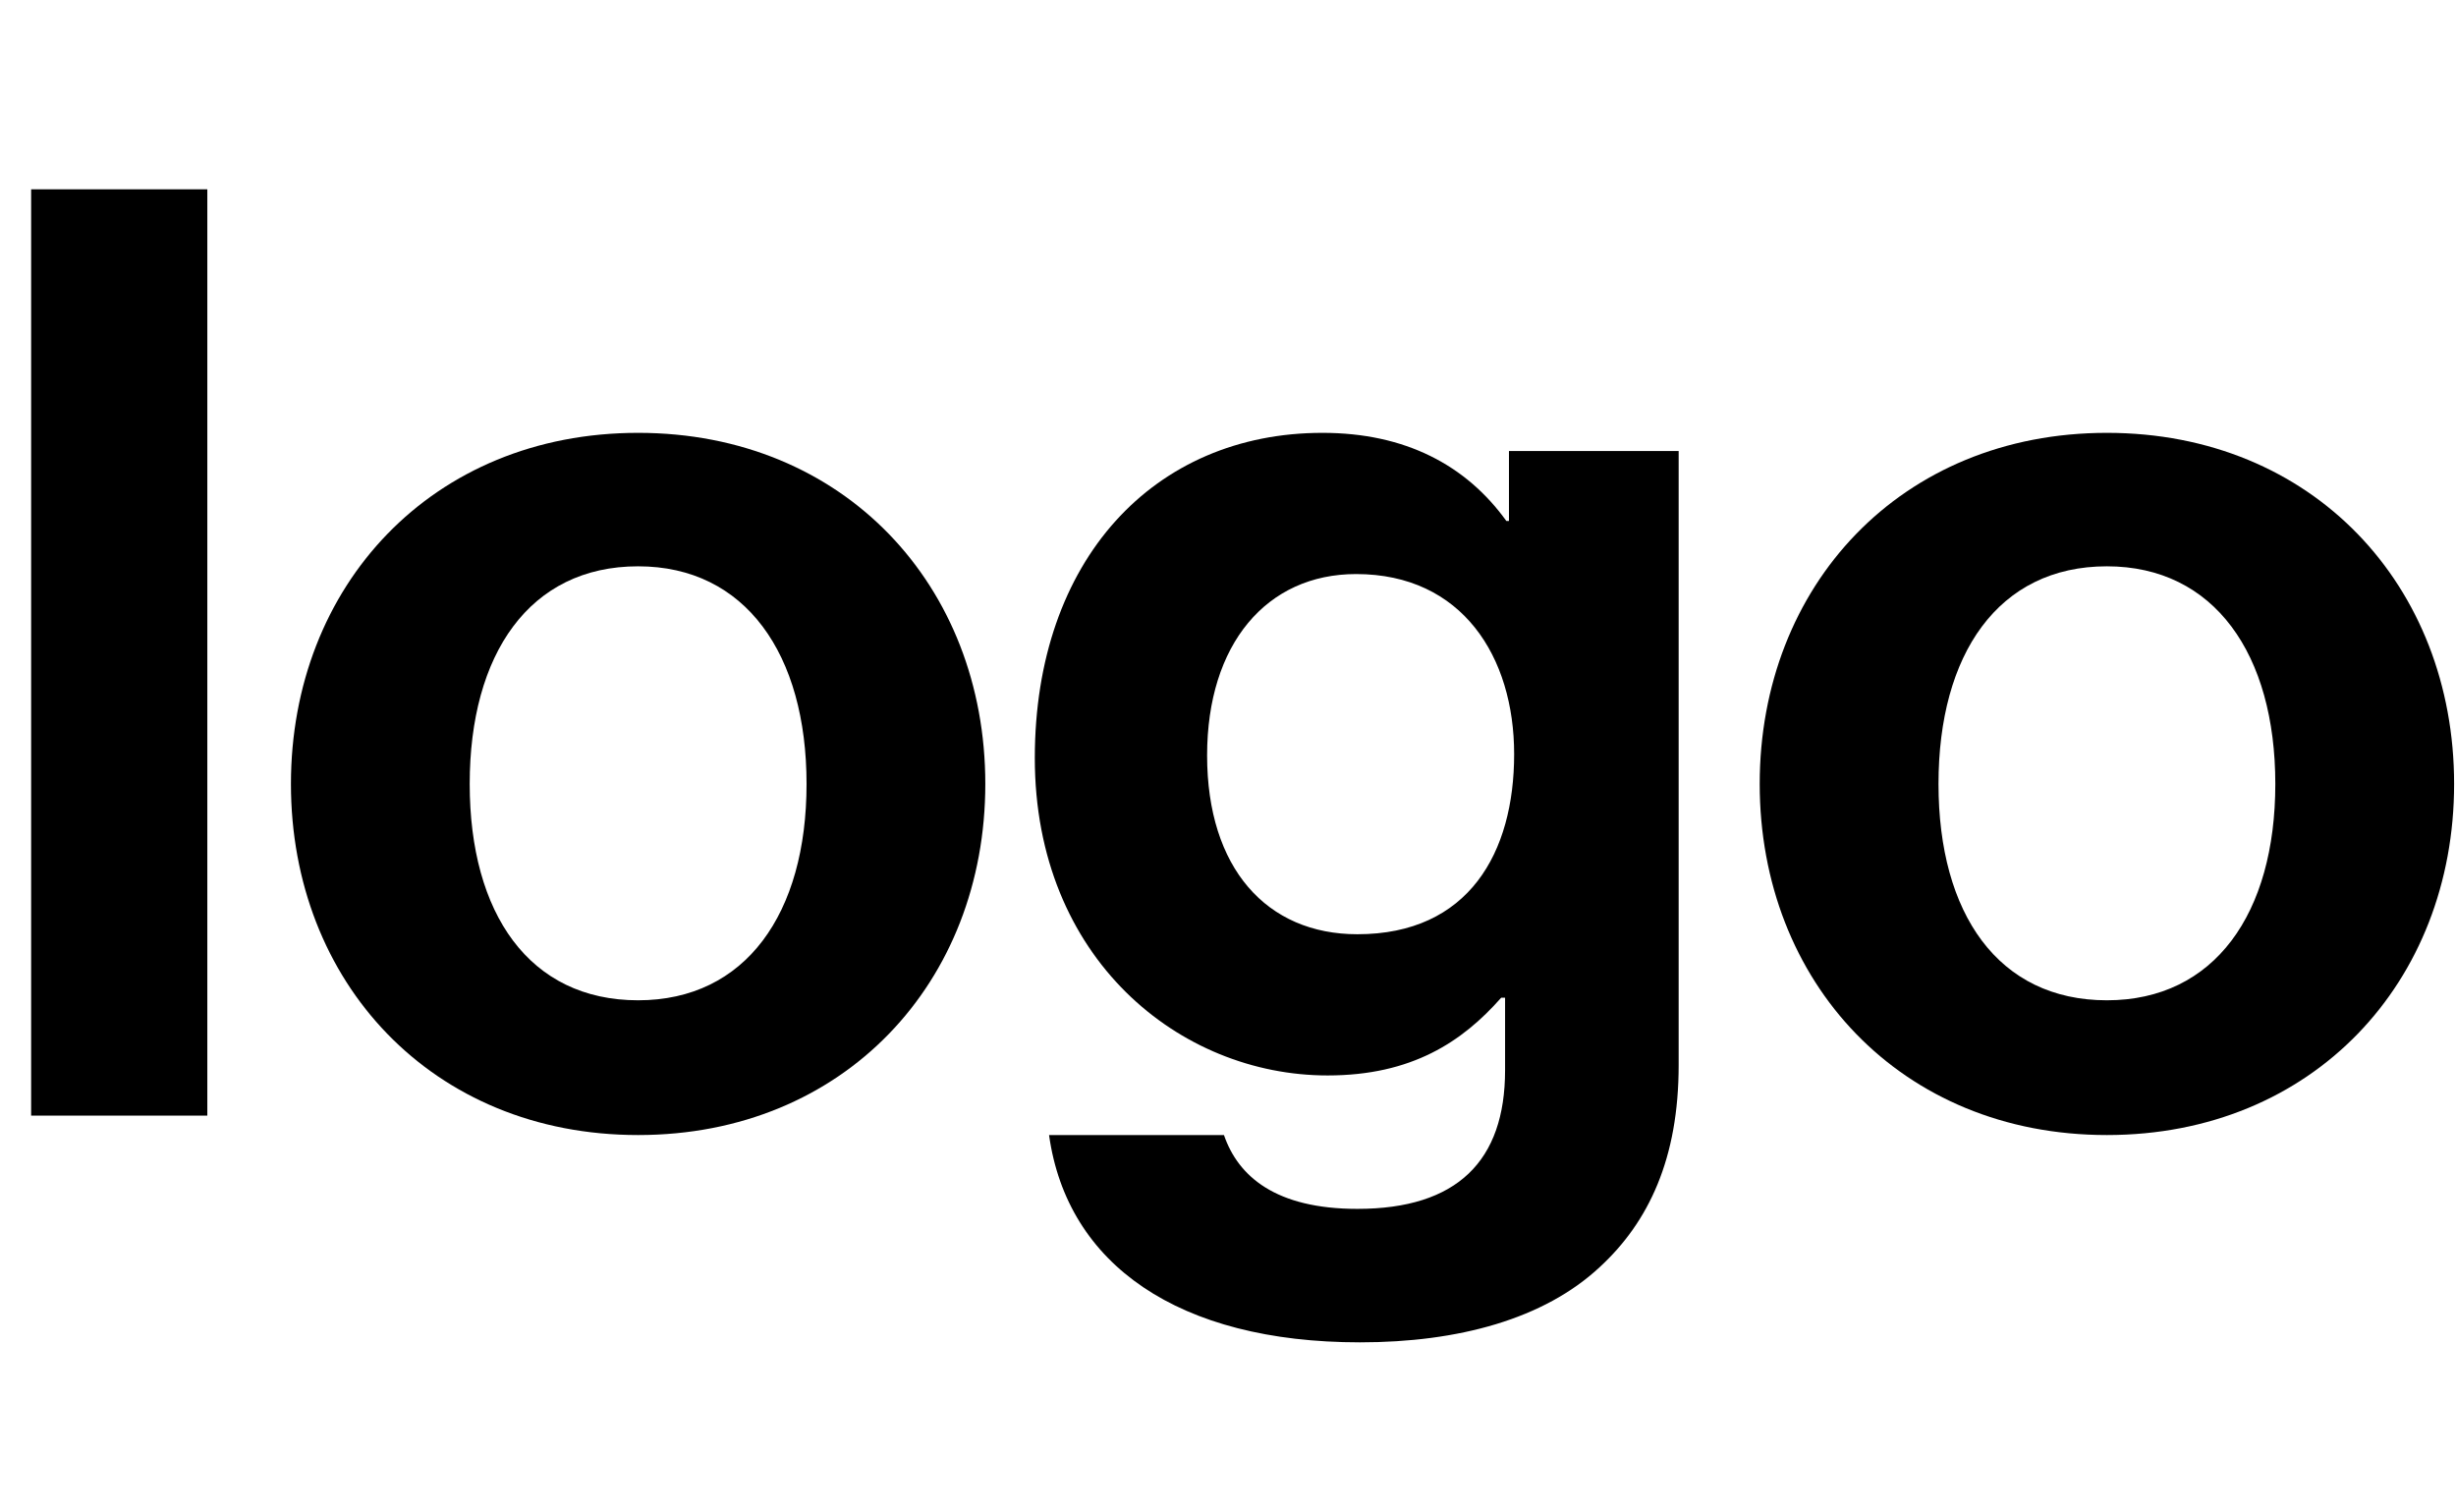
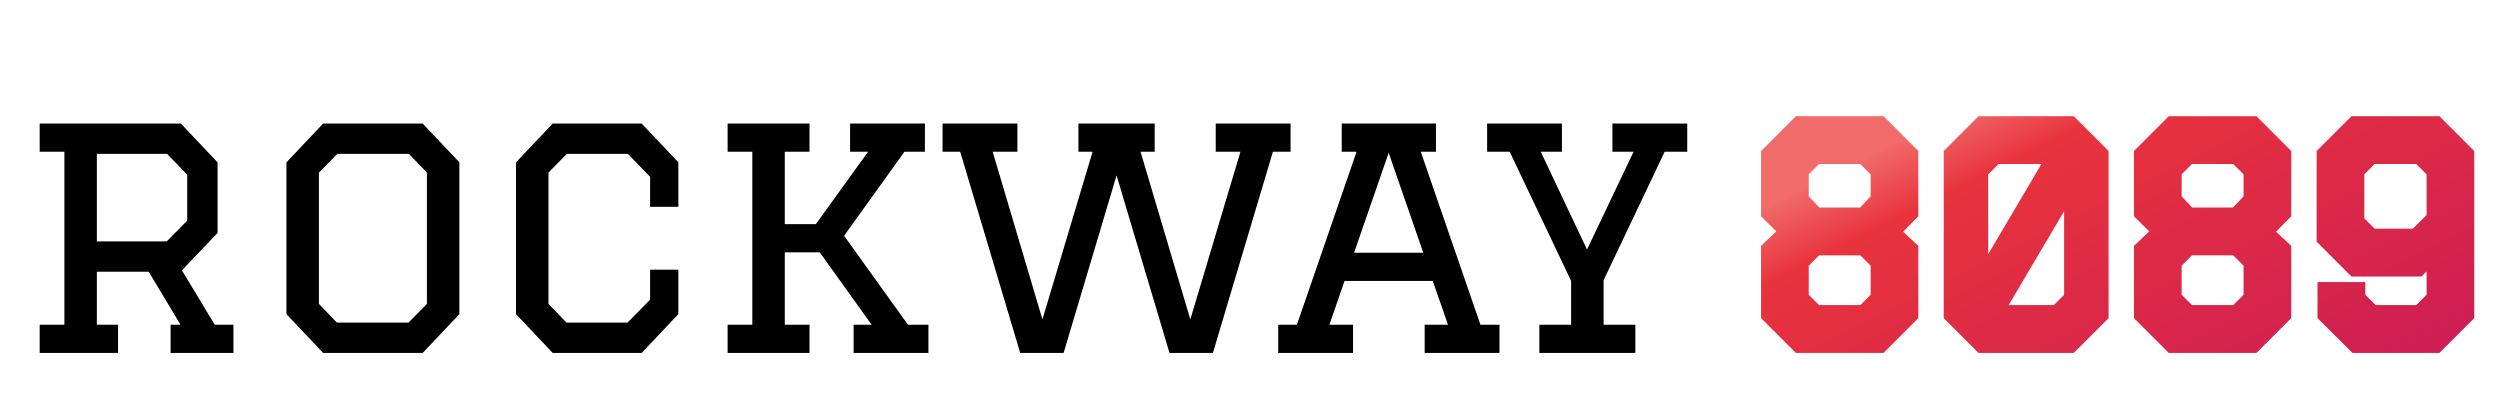
- <svg xmlns="http://www.w3.org/2000/svg" width="65" height="40" viewBox="0 0 65 40" fill="#000">
-   <path d="M0.824 29.524H5.487V5.01H0.824V29.524Z" />
-   <path d="M16.888 30.038C22.34 30.038 26.077 25.992 26.077 20.747C26.077 15.501 22.34 11.455 16.888 11.455C11.437 11.455 7.7 15.501 7.7 20.747C7.7 25.992 11.437 30.038 16.888 30.038ZM16.888 26.472C14.008 26.472 12.431 24.175 12.431 20.747C12.431 17.318 14.008 14.987 16.888 14.987C19.734 14.987 21.346 17.318 21.346 20.747C21.346 24.175 19.734 26.472 16.888 26.472Z" />
-   <path d="M35.993 35.524C38.599 35.524 40.862 34.907 42.336 33.535C43.639 32.335 44.427 30.655 44.427 28.187V11.935H39.936V13.787H39.867C38.804 12.312 37.193 11.455 34.999 11.455C30.542 11.455 27.387 14.815 27.387 20.061C27.387 25.375 31.227 28.461 35.136 28.461C37.364 28.461 38.702 27.57 39.73 26.404H39.833V28.324C39.833 30.724 38.564 31.992 35.924 31.992C33.764 31.992 32.77 31.135 32.393 30.038H27.764C28.244 33.467 31.193 35.524 35.993 35.524ZM35.924 24.724C33.524 24.724 31.947 22.975 31.947 19.992C31.947 17.044 33.524 15.192 35.89 15.192C38.702 15.192 40.073 17.387 40.073 19.958C40.073 22.564 38.873 24.724 35.924 24.724Z" />
-   <path d="M55.761 30.038C61.212 30.038 64.95 25.992 64.95 20.747C64.95 15.501 61.212 11.455 55.761 11.455C50.31 11.455 46.572 15.501 46.572 20.747C46.572 25.992 50.31 30.038 55.761 30.038ZM55.761 26.472C52.881 26.472 51.304 24.175 51.304 20.747C51.304 17.318 52.881 14.987 55.761 14.987C58.607 14.987 60.218 17.318 60.218 20.747C60.218 24.175 58.607 26.472 55.761 26.472Z" />
+ <svg xmlns="http://www.w3.org/2000/svg" width="85" height="14" viewBox="0 0 85 14" fill="none">
+   <path d="M1.349 4.2H6.149L7.397 5.52V7.92L6.185 9.192L7.301 11.04H7.937V12H5.801V11.04H6.137L5.057 9.24H3.293V11.04H4.013V12H1.349V11.04H2.189V5.16H1.349V4.2ZM3.293 5.232V8.208H5.669L6.365 7.5V5.94L5.681 5.232H3.293ZM10.987 12L9.739 10.68V5.52L10.987 4.2H14.371L15.619 5.52V10.68L14.371 12H10.987ZM11.455 10.968H13.891L14.515 10.332V5.868L13.903 5.232H11.467L10.843 5.868V10.332L11.455 10.968ZM22.104 9.168H23.064V10.68L21.816 12H18.792L17.544 10.68V5.52L18.792 4.2H21.816L23.064 5.52V7.032H22.104V6.012L21.348 5.232H19.272L18.648 5.868V10.332L19.26 10.968H21.336L22.104 10.188V9.168ZM31.567 12H29.023V11.04H29.635L27.871 8.58H26.683V11.04H27.523V12H24.739V11.04H25.579V5.16H24.739V4.2H27.523V5.16H26.683V7.62H27.739L29.515 5.16H28.903V4.2H31.447V5.16H30.751L28.699 8.016L30.871 11.04H31.567V12ZM32.047 5.16V4.2H34.591V5.16H33.751L35.443 10.86L37.147 5.16H36.667V4.2H39.259V5.16H38.779L40.471 10.86L42.175 5.16H41.335V4.2H43.879V5.16H43.279L41.239 12H39.763L37.963 5.964L36.163 12H34.687L32.647 5.16H32.047ZM48.439 12V11.04H49.231L48.715 9.552H45.715L45.199 11.04H46.003V12H43.459V11.04H44.095L46.123 5.16H45.619V4.2H48.823V5.16H48.307L50.335 11.04H50.983V12H48.439ZM47.215 5.196L46.039 8.592H48.391L47.215 5.196ZM55.602 12H52.338V11.04H53.418V9.552L51.33 5.16H50.562V4.2H53.106V5.16H52.386L53.958 8.484L55.542 5.16H54.822V4.2H57.366V5.16H56.598L54.522 9.528V11.04H55.602V12Z" fill="black" style="fill:black;fill-opacity:1;" />
+   <path d="M61.06 12L59.876 10.816V8.36L60.393 7.866L59.876 7.354V5.135L61.06 3.95H64.039L65.223 5.135V7.354L64.706 7.877L65.223 8.36V10.816L64.039 12H61.06ZM61.451 11.184L60.704 10.425V8.63L61.474 7.86H63.642L64.412 8.63V10.425L63.671 11.184H61.451ZM61.451 11.184H63.671L64.412 10.425V8.63L63.642 7.86L64.412 7.09V5.52L63.671 4.761H61.451L60.704 5.52V7.09L61.474 7.86L60.704 8.63V10.425L61.451 11.184ZM61.474 7.86L60.704 7.09V5.52L61.451 4.761H63.671L64.412 5.52V7.09L63.642 7.86H61.474ZM61.848 10.373H63.251L63.602 10.022V9.033L63.251 8.682H61.848L61.497 9.033V10.022L61.848 10.373ZM61.854 7.055H63.245L63.602 6.676V5.928L63.251 5.577H61.848L61.497 5.928V6.676L61.854 7.055ZM67.27 12L66.086 10.816V5.135L67.27 3.95H70.508L71.692 5.135V10.816L70.508 12H67.27ZM68.294 10.373H69.829L70.18 10.022V7.181L68.294 10.373ZM67.61 11.172L67.19 10.764L70.531 5.112L70.916 5.52V10.384L70.128 11.172H67.61ZM67.61 11.172H70.128L70.916 10.384V5.52L70.128 4.749H67.61L66.822 5.52V10.384L67.61 11.172ZM66.822 10.384V5.52L67.61 4.749H70.128L70.531 5.112L67.19 10.764L66.822 10.384ZM67.598 8.642L69.409 5.577H67.955L67.598 5.928V8.642ZM73.739 12L72.555 10.816V8.36L73.072 7.866L72.555 7.354V5.135L73.739 3.95H76.718L77.902 5.135V7.354L77.385 7.877L77.902 8.36V10.816L76.718 12H73.739ZM74.13 11.184L73.383 10.425V8.63L74.153 7.86H76.321L77.091 8.63V10.425L76.35 11.184H74.13ZM74.13 11.184H76.35L77.091 10.425V8.63L76.321 7.86L77.091 7.09V5.52L76.35 4.761H74.13L73.383 5.52V7.09L74.153 7.86L73.383 8.63V10.425L74.13 11.184ZM74.153 7.86L73.383 7.09V5.52L74.13 4.761H76.35L77.091 5.52V7.09L76.321 7.86H74.153ZM74.527 10.373H75.93L76.281 10.022V9.033L75.93 8.682H74.527L74.176 9.033V10.022L74.527 10.373ZM74.533 7.055H75.924L76.281 6.676V5.928L75.93 5.577H74.527L74.176 5.928V6.676L74.533 7.055ZM82.94 3.95L84.124 5.135V10.816L82.94 12H79.984L78.794 10.816V9.591H80.421V10.022L80.772 10.373H82.152L82.503 10.022V9.229L82.33 9.401H79.95L78.765 8.216V5.135L79.95 3.95H82.94ZM82.486 4.766L83.308 5.589V7.503L82.192 8.596H80.375L79.57 7.808V5.554L80.381 4.766H82.486ZM82.152 5.577H80.737L80.387 5.928V7.423L80.737 7.774H82.037L82.503 7.314V5.928L82.152 5.577ZM82.486 4.766H80.381L79.57 5.554V7.808L80.375 8.596H82.192L83.308 7.503V10.419L82.537 11.189H80.392L79.622 10.419V10.171V10.419L80.392 11.189H82.537L83.308 10.419V5.589L82.486 4.766Z" fill="url(#paint0_linear_11_17)" style="" />
+   <defs>
+     <linearGradient id="paint0_linear_11_17" x1="72" y1="1" x2="78.5" y2="14" gradientUnits="userSpaceOnUse">
+       <stop stop-color="#F26B6B" style="stop-color:#F26B6B;stop-color:color(display-p3 0.95 0.42 0.42);stop-opacity:1;" />
+       <stop offset="0.167" stop-color="#E8333C" style="stop-color:#E8333C;stop-color:color(display-p3 0.909 0.2 0.235);stop-opacity:1;" />
+       <stop offset="1" stop-color="#CE1E53" style="stop-color:#CE1E53;stop-color:color(display-p3 0.808 0.118 0.325);stop-opacity:1;" />
+     </linearGradient>
+   </defs>
</svg>
